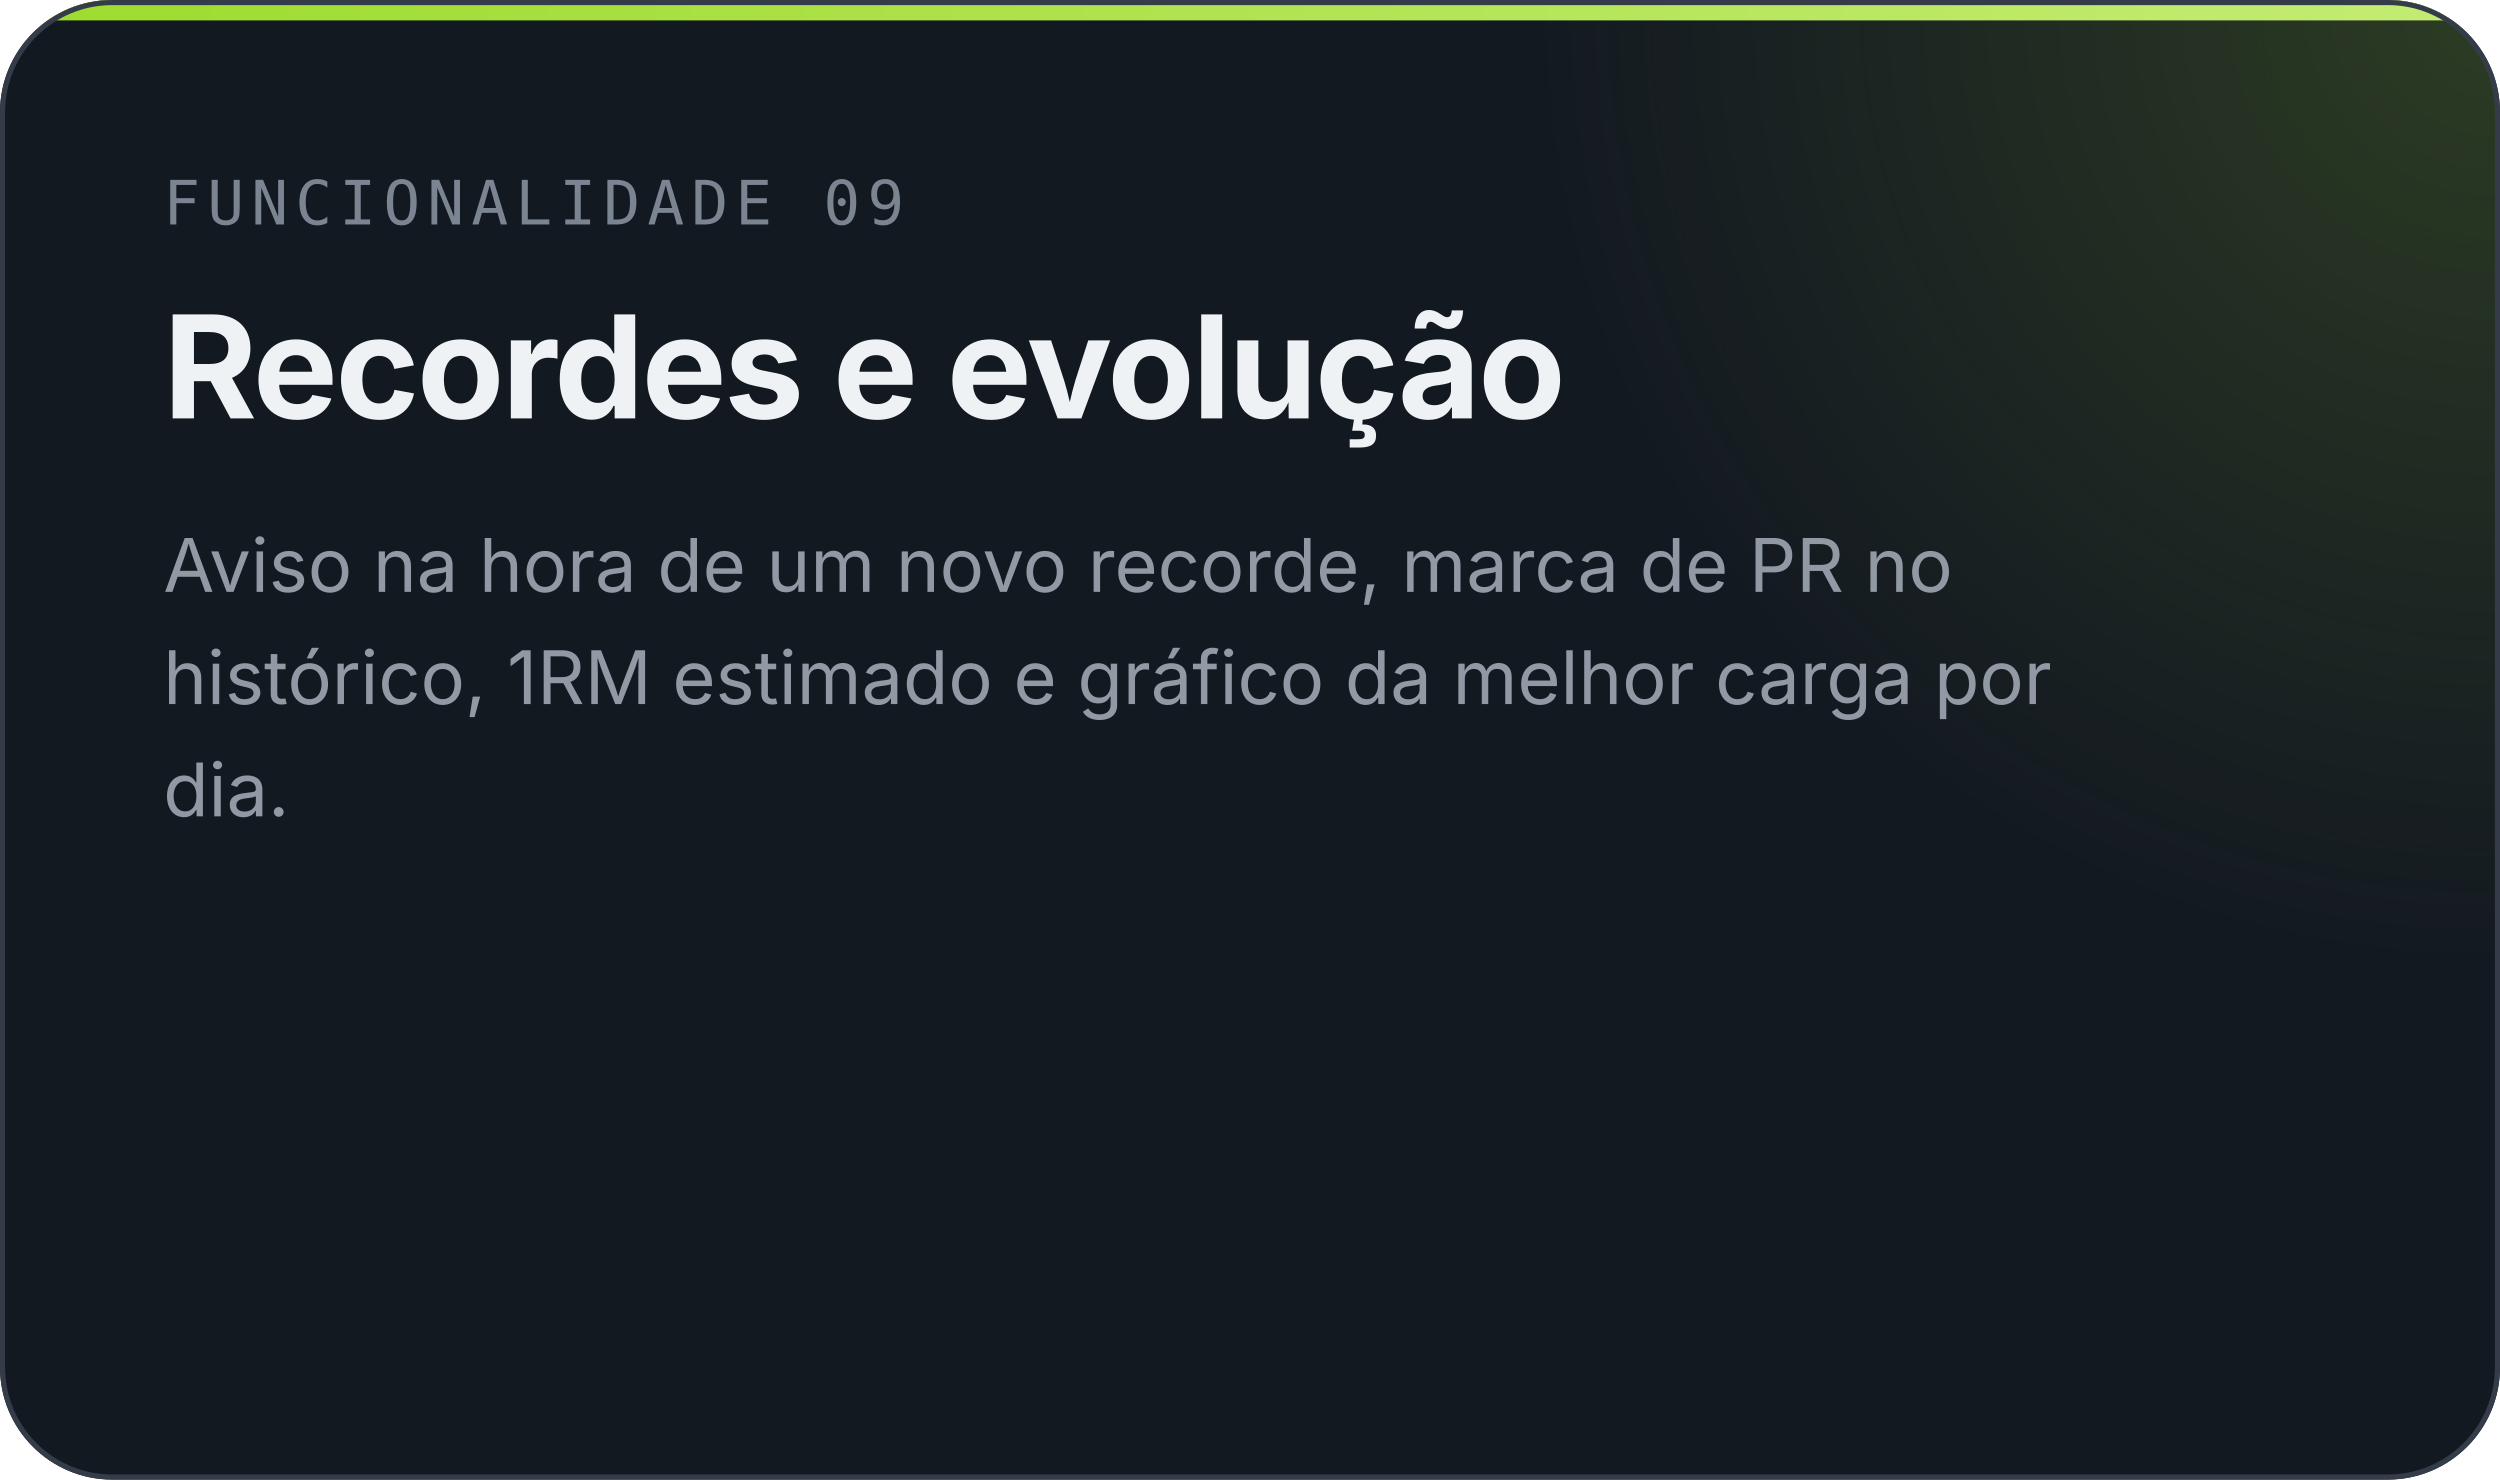
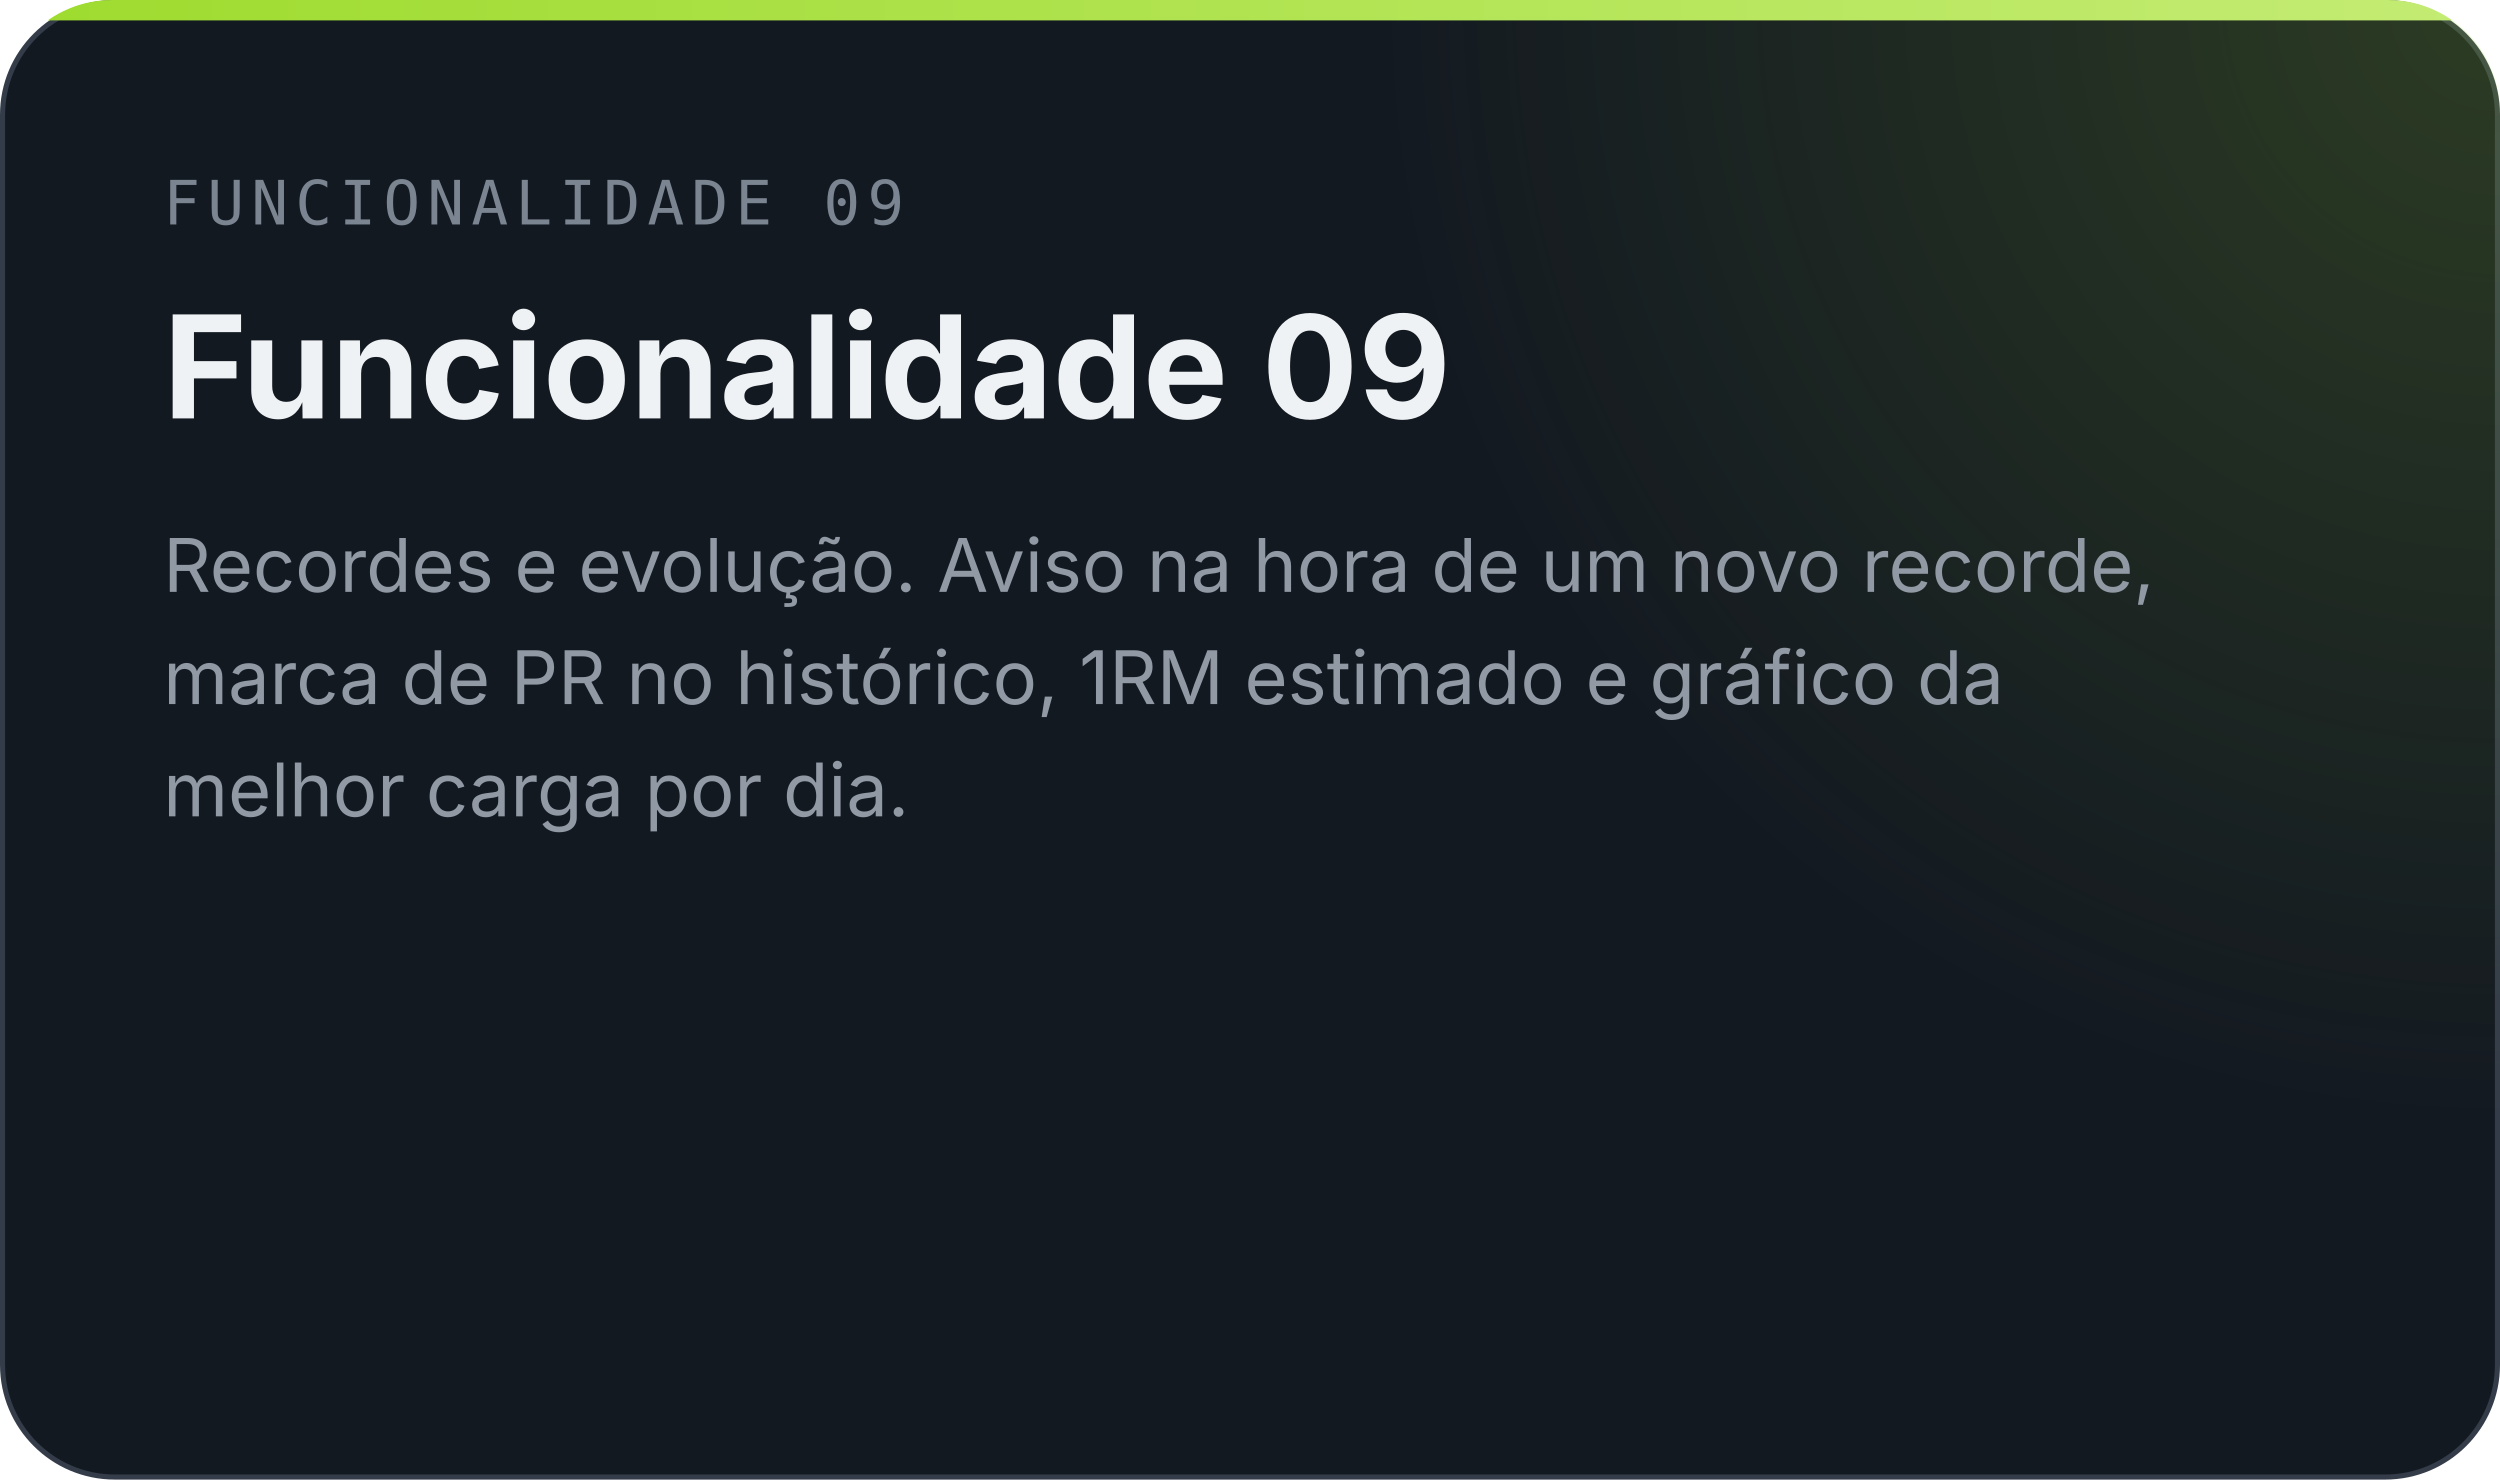
- <svg xmlns="http://www.w3.org/2000/svg" width="490" height="290" viewBox="0 0 490 290" role="img" aria-label="Funcionalidade 09: Recordes e evolução. Aviso na hora de um novo recorde, marca de PR no histórico, 1RM estimado e gráfico da melhor carga por dia.">
+ <svg xmlns="http://www.w3.org/2000/svg" width="490" height="290" viewBox="0 0 490 290" role="img" aria-label="Funcionalidade 09. Recordes e evolução. Aviso na hora de um novo recorde, marca de PR no histórico, 1RM estimado e gráfico da melhor carga por dia.">
  <defs>
    <linearGradient id="g" x1="0" y1="0" x2="1" y2="0">
      <stop offset="0" stop-color="#9edb2e" />
      <stop offset="1" stop-color="#c4ec74" />
    </linearGradient>
-     <radialGradient id="ga">
+     <radialGradient id="fc" gradientUnits="userSpaceOnUse" cx="490" cy="0" r="220">
      <stop offset="0" stop-color="#9edb2e" stop-opacity="0.18" />
      <stop offset="1" stop-color="#9edb2e" stop-opacity="0" />
    </radialGradient>
-     <clipPath id="c">
+     <clipPath id="fk">
      <rect width="490" height="290" rx="22" />
    </clipPath>
  </defs>
-   <g clip-path="url(#c)">
-     <rect width="490" height="290" fill="#131921" />
-     <circle cx="490" cy="0" r="190" fill="url(#ga)" />
+   <rect x="0.5" y="0.5" width="489" height="289" rx="22" fill="#131921" stroke="#343c49" />
+   <g clip-path="url(#fk)">
+     <rect width="490" height="290" fill="url(#fc)" />
    <rect width="490" height="4" fill="url(#g)" />
  </g>
-   <rect x="0.5" y="0.5" width="489" height="289" rx="21.5" fill="none" stroke="#343c49" />
  <text x="32" y="44" font-family="'JetBrains Mono',Menlo,Consolas,monospace" font-size="12" letter-spacing="1.4" fill="#7b8491">FUNCIONALIDADE 09</text>
-   <text x="32" y="82" font-family="'Inter','Segoe UI',-apple-system,Helvetica,Arial,sans-serif" font-size="28" font-weight="700" letter-spacing="-0.5" fill="#eff2f5">Recordes e evolução</text>
-   <text x="32" y="116" font-family="'Inter','Segoe UI',-apple-system,Helvetica,Arial,sans-serif" font-size="14.5" fill="#9199a5">Aviso na hora de um novo recorde, marca de PR no</text>
-   <text x="32" y="138" font-family="'Inter','Segoe UI',-apple-system,Helvetica,Arial,sans-serif" font-size="14.5" fill="#9199a5">histórico, 1RM estimado e gráfico da melhor carga por</text>
-   <text x="32" y="160" font-family="'Inter','Segoe UI',-apple-system,Helvetica,Arial,sans-serif" font-size="14.5" fill="#9199a5">dia.</text>
+   <text x="32" y="82" font-family="'Inter','Segoe UI',-apple-system,Helvetica,Arial,sans-serif" font-size="28" font-weight="700" fill="#eff2f5">Funcionalidade 09</text>
+   <text x="32" y="116" font-family="'Inter','Segoe UI',-apple-system,Helvetica,Arial,sans-serif" font-size="14.5" fill="#9199a5">Recordes e evolução. Aviso na hora de um novo recorde,</text>
+   <text x="32" y="138" font-family="'Inter','Segoe UI',-apple-system,Helvetica,Arial,sans-serif" font-size="14.5" fill="#9199a5">marca de PR no histórico, 1RM estimado e gráfico da</text>
+   <text x="32" y="160" font-family="'Inter','Segoe UI',-apple-system,Helvetica,Arial,sans-serif" font-size="14.5" fill="#9199a5">melhor carga por dia.</text>
</svg>
